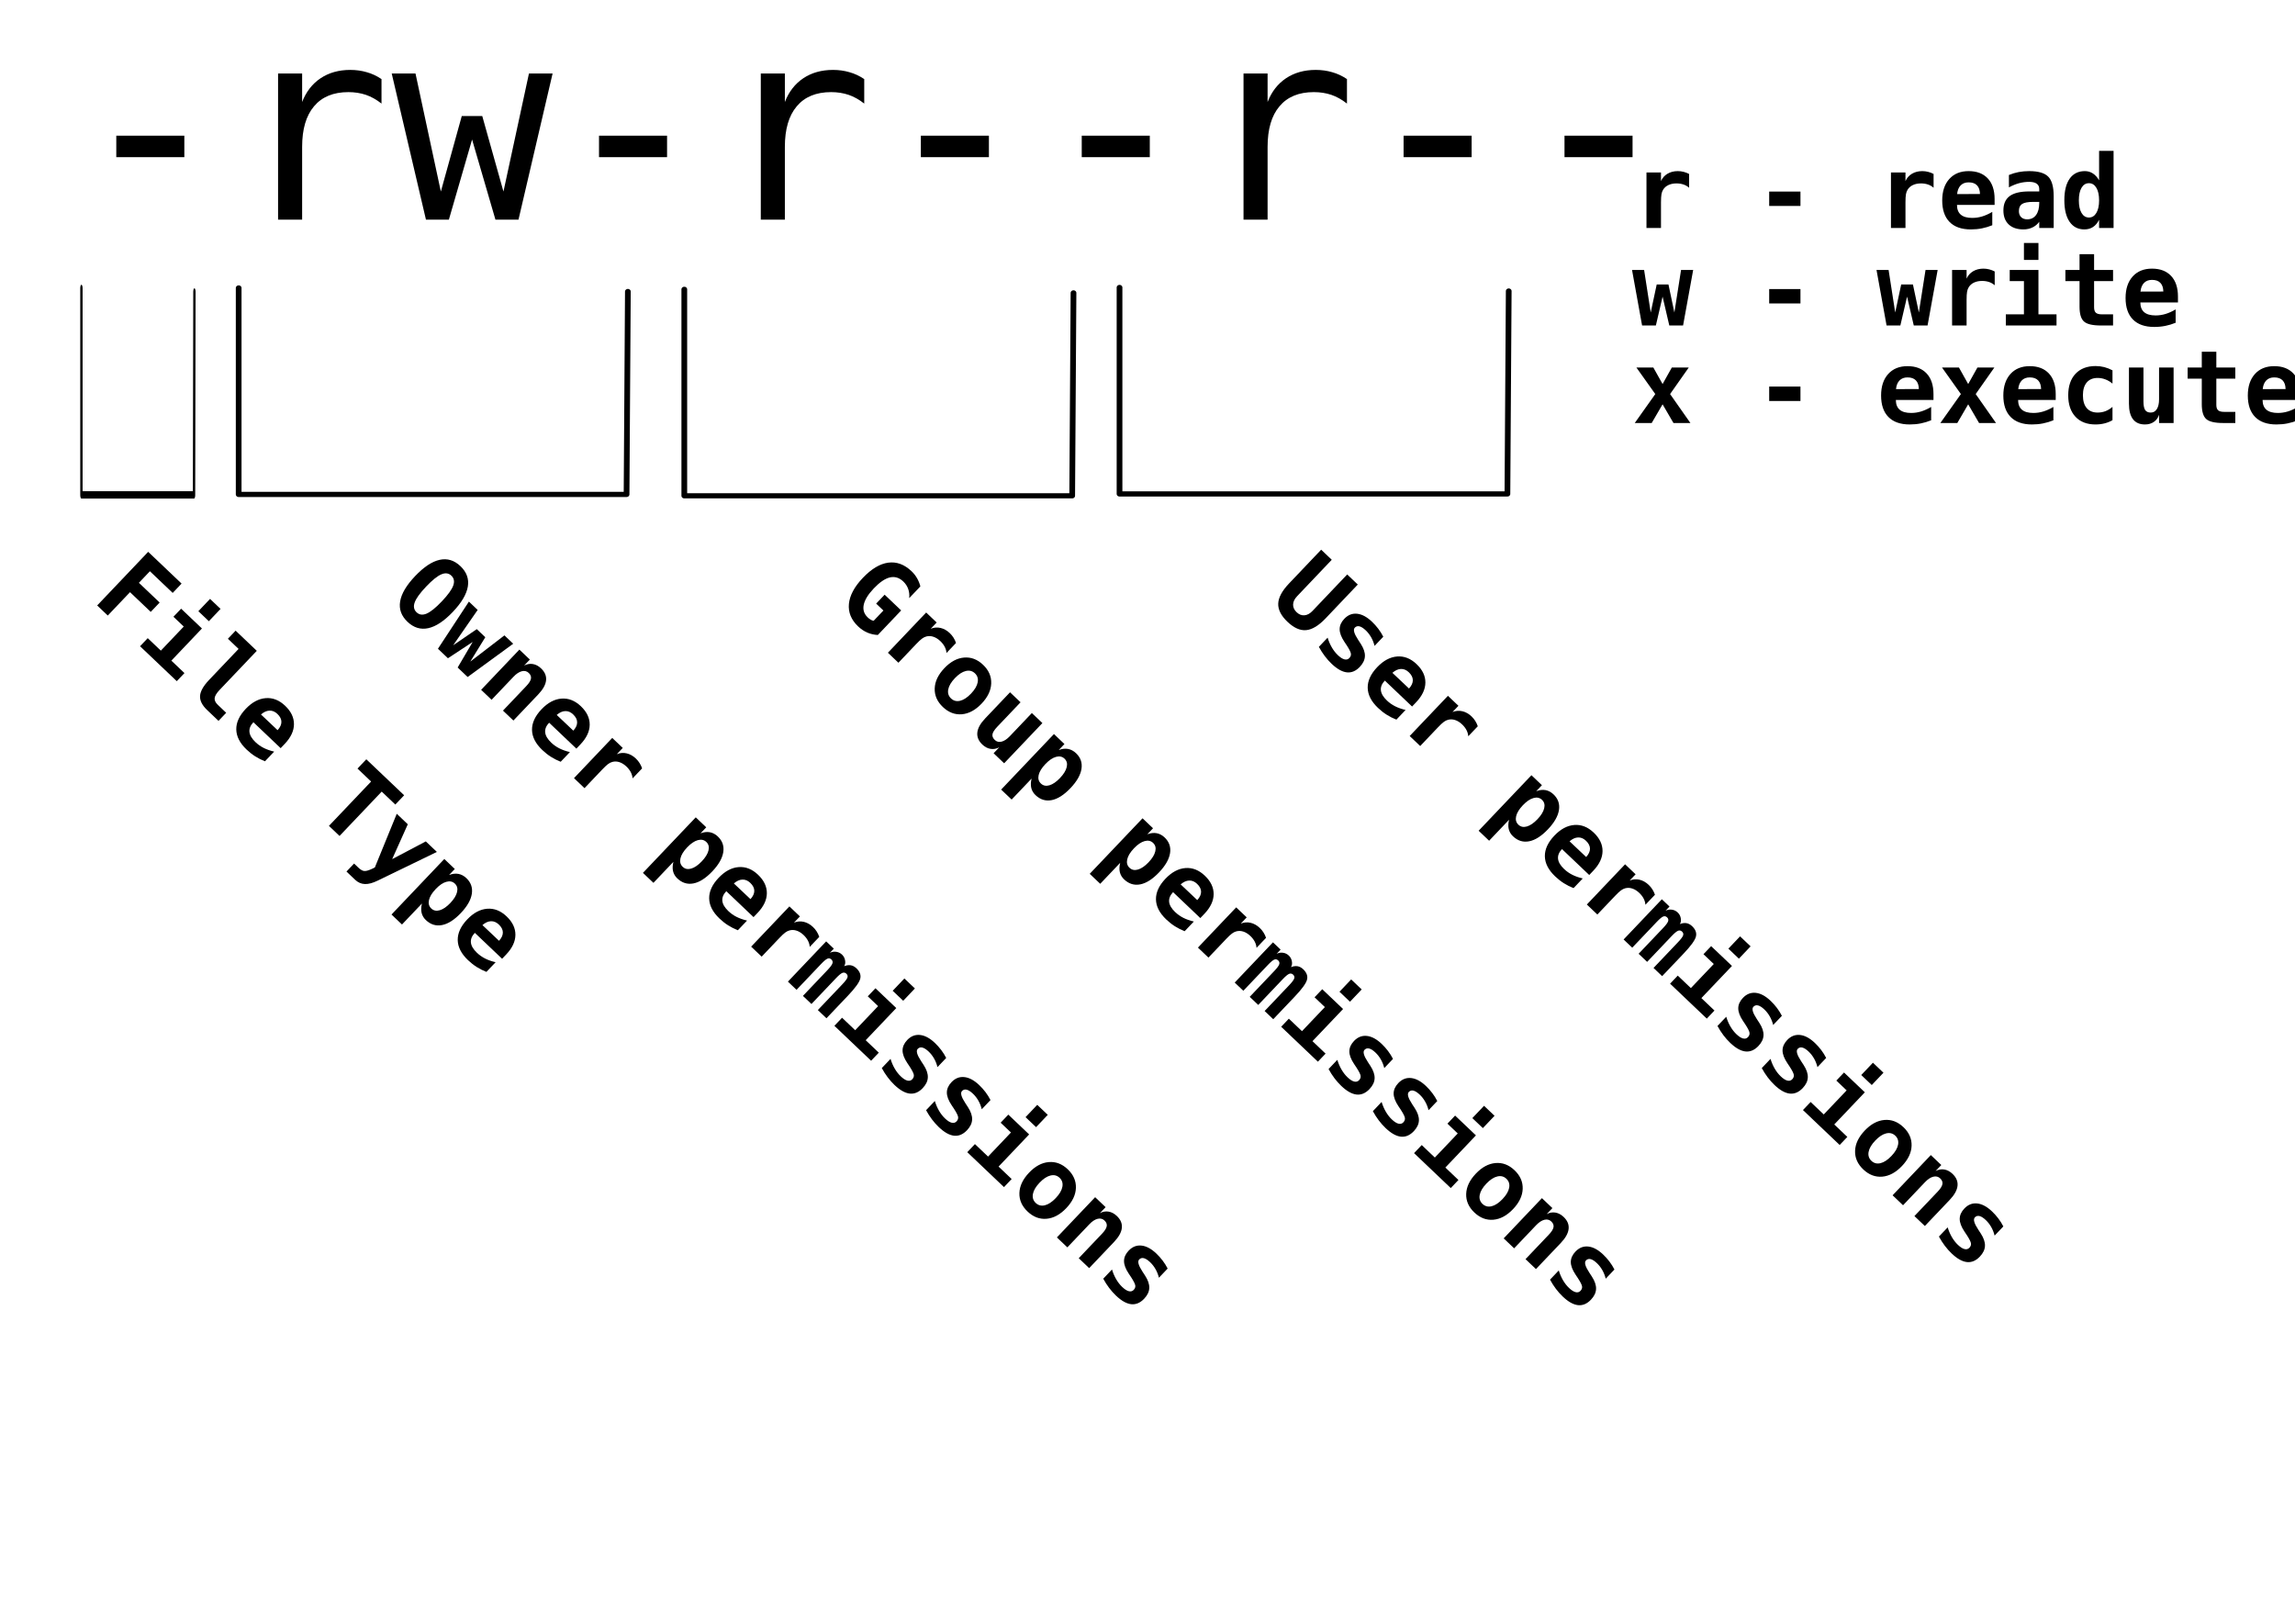
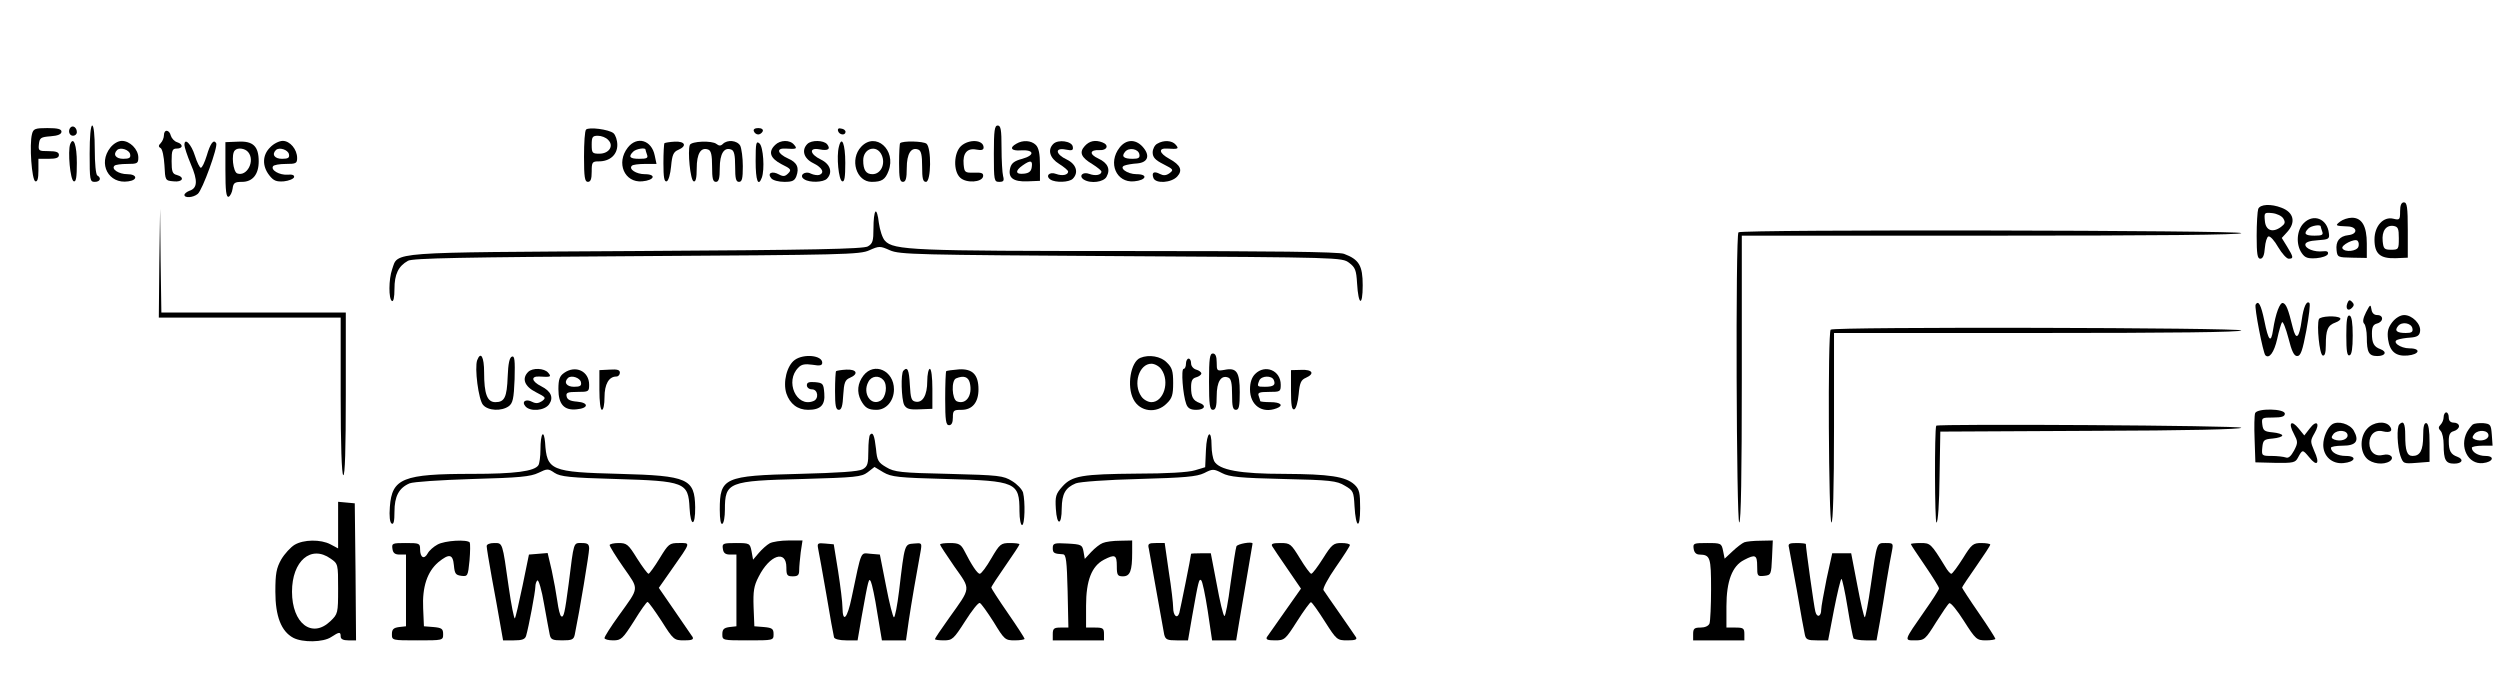
- <svg xmlns="http://www.w3.org/2000/svg" width="100%" height="100%" viewBox="0 0 3508 2481" version="1.1" xml:space="preserve" style="fill-rule:evenodd;clip-rule:evenodd;stroke-linecap:round;stroke-linejoin:round;stroke-miterlimit:1.5;">
-   <g transform="matrix(14.015,0,0,14.015,-10758,-12340.6)">
-     <text x="775.228px" y="904.481px" style="font-family:'Consolas', monospace;font-size:29.15px;">-rw-r--r--</text>
-   </g>
-   <g transform="matrix(3.33394,0,0,3.01872,-3069.04,-2246.18)">
-     <path d="M1029.97,889.889L1029.97,994.429L1207.81,994.429L1208.41,891.691" style="fill:none;stroke:black;stroke-width:2.62px;" />
-   </g>
-   <g transform="matrix(0.967917,0,0,3.01872,-872.469,-2245.47)">
-     <path d="M1029.97,889.889L1029.97,994.429L1207.81,994.429L1208.41,891.691" style="fill:none;stroke:black;stroke-width:3.72px;" />
-   </g>
-   <g transform="matrix(3.33394,0,0,3.01872,-2387.88,-2244.09)">
-     <path d="M1029.97,889.889L1029.97,994.429L1207.81,994.429L1208.41,891.691" style="fill:none;stroke:black;stroke-width:2.62px;" />
-   </g>
-   <g transform="matrix(3.33394,0,0,3.01872,-1722.62,-2246.93)">
-     <path d="M1029.97,889.889L1029.97,994.429L1207.81,994.429L1208.41,891.691" style="fill:none;stroke:black;stroke-width:2.62px;" />
-   </g>
-   <g transform="matrix(2.57172,2.44579,-2.44579,2.57172,121.487,-4407.54)">
-     <text x="1037.18px" y="1083.61px" style="font-family:'Consolas-Bold', 'Consolas', monospace;font-weight:700;font-size:43.725px;">File Type</text>
-   </g>
-   <g transform="matrix(2.57172,2.44579,-2.44579,2.57172,573.528,-4406.82)">
-     <text x="1037.18px" y="1083.61px" style="font-family:'Consolas-Bold', 'Consolas', monospace;font-weight:700;font-size:43.725px;">Owner permissions</text>
-   </g>
-   <g transform="matrix(2.57172,2.44579,-2.44579,2.57172,1256.46,-4405.36)">
-     <text x="1037.18px" y="1083.61px" style="font-family:'Consolas-Bold', 'Consolas', monospace;font-weight:700;font-size:43.725px;">Group permissions</text>
-   </g>
-   <g transform="matrix(2.57172,2.44579,-2.44579,2.57172,1918.61,-4406.82)">
-     <text x="1037.18px" y="1083.61px" style="font-family:'Consolas-Bold', 'Consolas', monospace;font-weight:700;font-size:43.725px;">User permissions</text>
-   </g>
-   <g transform="matrix(3.54903,0,0,3.54903,-3570.23,-2490.88)">
-     <text x="1708.88px" y="800.027px" style="font-family:'Consolas-Bold', 'Consolas', monospace;font-weight:700;font-size:43.725px;">r - read</text>
-   </g>
-   <g transform="matrix(3.54903,0,0,3.54903,-3570.23,-2341.82)">
-     <text x="1708.88px" y="800.027px" style="font-family:'Consolas-Bold', 'Consolas', monospace;font-weight:700;font-size:43.725px;">w - write</text>
-   </g>
-   <g transform="matrix(3.54903,0,0,3.54903,-3570.23,-2192.76)">
-     <text x="1708.88px" y="800.027px" style="font-family:'Consolas-Bold', 'Consolas', monospace;font-weight:700;font-size:43.725px;">x - execute</text>
+ <svg xmlns="http://www.w3.org/2000/svg" version="1.0" width="976pt" height="267pt" viewBox="0 0 976 267" preserveAspectRatio="xMidYMid meet">
+   <g transform="translate(0,267) scale(0.1,-0.1)" fill="#000000" stroke="none">
+     <path d="M276 2173 c-12 -12 -6 -33 9 -33 8 0 15 6 15 14 0 17 -14 28 -24 19z" />
+     <path d="M350 2070 c0 -103 1 -110 20 -110 21 0 27 15 10 25 -6 3 -10 48 -10 101 0 56 -4 94 -10 94 -6 0 -10 -43 -10 -110z" />
+     <path d="M3880 2070 c0 -105 1 -110 21 -110 17 0 20 4 15 23 -3 12 -6 61 -6 110 0 71 -3 87 -15 87 -12 0 -15 -19 -15 -110z" />
+     <path d="M125 2147 c-11 -41 -1 -180 13 -185 8 -2 12 10 12 42 l0 46 40 0 c29 0 40 4 40 15 0 11 -11 15 -41 15 -38 0 -40 1 -37 28 3 24 7 27 46 30 28 2 42 8 42 18 0 10 -14 14 -55 14 -48 0 -55 -3 -60 -23z" />
+     <path d="M2288 2164 c-5 -4 -8 -52 -8 -106 0 -80 3 -98 15 -98 11 0 15 11 15 40 0 37 2 40 28 40 43 0 72 26 72 64 0 19 -7 39 -15 46 -18 15 -97 25 -107 14z m86 -40 c24 -23 4 -54 -34 -54 -28 0 -30 3 -30 35 0 30 3 35 24 35 14 0 32 -7 40 -16z" />
+     <path d="M2943 2158 c2 -7 10 -13 17 -13 7 0 15 6 18 13 2 7 -5 12 -18 12 -13 0 -20 -5 -17 -12z" />
+     <path d="M3272 2158 c5 -15 28 -18 29 -3 0 6 -7 12 -17 13 -10 3 -15 -1 -12 -10z" />
+     <path d="M640 2142 c0 -10 -6 -24 -12 -30 -10 -10 -10 -15 -1 -20 7 -4 13 -34 15 -67 3 -60 3 -60 36 -63 35 -4 45 16 12 25 -17 4 -20 14 -20 54 0 42 3 49 20 49 25 0 26 17 1 25 -10 3 -21 15 -24 25 -6 25 -27 26 -27 2z" />
+     <path d="M274 2107 c-10 -27 0 -140 14 -145 9 -3 12 16 12 72 0 69 -13 106 -26 73z" />
+     <path d="M431 2094 c-50 -63 -7 -144 70 -132 38 5 35 28 -4 28 -33 0 -64 20 -50 33 3 4 26 7 50 7 39 0 43 2 43 25 0 32 -33 65 -64 65 -15 0 -33 -11 -45 -26z m77 -26 c3 -14 -3 -18 -27 -18 -29 0 -41 17 -24 34 13 13 48 1 51 -16z" />
+     <path d="M720 2104 c0 -8 11 -42 25 -75 28 -65 26 -94 -6 -104 -10 -4 -19 -11 -19 -16 0 -13 34 -11 52 4 18 14 80 185 72 198 -10 17 -23 -1 -37 -49 -8 -26 -18 -47 -23 -47 -4 0 -15 21 -23 47 -14 45 -41 73 -41 42z" />
+     <path d="M880 2007 c0 -83 3 -108 13 -105 6 3 13 17 15 31 3 23 8 27 37 27 41 0 65 29 65 80 0 59 -22 80 -80 77 l-50 -2 0 -108z m89 69 c28 -34 -5 -97 -43 -83 -16 6 -24 76 -9 90 11 12 40 8 52 -7z" />
+     <path d="M1055 2095 c-31 -30 -32 -73 -4 -109 17 -22 28 -26 57 -24 19 2 37 9 40 16 2 8 -6 12 -26 10 -31 -2 -66 18 -56 33 3 5 25 9 50 9 39 0 44 2 44 23 0 34 -28 67 -56 67 -14 0 -36 -11 -49 -25z m73 -27 c3 -14 -3 -18 -27 -18 -29 0 -41 17 -24 34 13 13 48 1 51 -16z" />
+     <path d="M2451 2094 c-47 -60 -13 -138 56 -132 48 4 57 28 10 28 -33 0 -64 20 -50 33 3 4 26 7 51 7 l45 0 -7 33 c-12 60 -69 77 -105 31z m69 -8 c0 -2 3 -11 6 -20 5 -13 -1 -16 -30 -16 -38 0 -44 8 -24 28 11 11 48 17 48 8z" />
+     <path d="M2594 2111 c-2 -2 -4 -38 -4 -78 0 -55 3 -74 13 -71 7 3 14 28 17 59 4 44 9 56 28 64 35 15 27 34 -14 32 -19 -1 -37 -4 -40 -6z" />
+     <path d="M2693 2104 c-9 -24 2 -138 15 -142 8 -3 12 12 12 51 0 57 16 84 45 73 11 -4 15 -21 15 -66 0 -47 3 -60 15 -60 11 0 15 13 15 54 0 56 17 83 45 72 11 -4 15 -21 15 -66 0 -47 3 -60 15 -60 12 0 15 13 15 61 0 33 -5 69 -10 80 -12 21 -50 25 -68 7 -8 -8 -15 -8 -25 0 -17 14 -98 11 -104 -4z" />
+     <path d="M2950 2041 c0 -76 10 -102 24 -65 12 32 6 121 -9 134 -13 11 -15 2 -15 -69z" />
+     <path d="M3026 2104 c-28 -27 -19 -52 25 -75 37 -18 40 -22 26 -36 -12 -12 -19 -13 -36 -4 -27 15 -47 5 -30 -15 6 -8 29 -14 51 -14 31 0 40 4 47 22 12 33 3 54 -32 69 -42 19 -48 41 -11 39 44 -3 48 -1 34 15 -16 20 -54 19 -74 -1z" />
+     <path d="M3152 2108 c-24 -24 -14 -57 23 -75 35 -17 46 -38 23 -46 -7 -2 -21 0 -32 5 -24 13 -49 -8 -26 -22 21 -14 74 -12 88 2 24 24 14 57 -23 75 -44 21 -48 48 -6 40 34 -7 45 1 30 20 -14 16 -61 17 -77 1z" />
+     <path d="M3275 2097 c-10 -38 -1 -130 13 -135 9 -3 12 16 12 72 0 74 -14 109 -25 63z" />
+     <path d="M3362 2097 c-46 -49 -19 -137 41 -137 40 0 53 9 66 43 31 82 -51 154 -107 94z m80 -32 c16 -35 -3 -75 -36 -75 -25 0 -36 16 -36 54 0 48 53 63 72 21z" />
+     <path d="M3514 2111 c-2 -2 -4 -37 -4 -78 0 -58 3 -73 15 -73 11 0 15 13 15 54 0 56 17 83 45 72 11 -4 15 -21 15 -66 0 -47 3 -60 15 -60 20 0 22 132 2 149 -13 10 -93 12 -103 2z" />
+     <path d="M3752 2100 c-29 -27 -31 -99 -3 -124 24 -22 84 -18 89 5 2 13 -5 16 -35 15 -36 -1 -38 1 -41 32 -4 44 14 65 50 58 20 -4 28 -1 28 8 0 31 -57 34 -88 6z" />
+     <path d="M3968 2109 c-29 -16 -20 -29 18 -26 52 3 55 -19 5 -33 -31 -8 -42 -17 -47 -35 -10 -39 11 -55 67 -53 l49 2 0 62 c0 44 -5 67 -16 78 -18 18 -51 20 -76 5z m60 -91 c-2 -17 -11 -24 -30 -26 -34 -4 -36 11 -6 32 31 22 40 20 36 -6z" />
+     <path d="M4112 2108 c-23 -23 -14 -55 23 -78 19 -12 35 -25 35 -30 0 -13 -23 -18 -47 -9 -26 10 -43 -8 -22 -22 20 -13 73 -11 87 3 24 24 14 57 -23 75 -45 21 -48 48 -4 39 25 -5 30 -3 27 12 -4 21 -57 29 -76 10z" />
+     <path d="M4235 2100 c-23 -25 -14 -45 30 -71 19 -12 35 -25 35 -29 0 -13 -23 -18 -47 -9 -26 10 -43 -8 -22 -22 27 -17 78 -10 89 11 16 29 5 54 -32 71 -37 17 -34 35 5 33 29 -2 38 20 11 30 -28 11 -51 6 -69 -14z" />
+     <path d="M4371 2094 c-47 -60 -13 -138 56 -132 48 4 57 28 10 28 -37 0 -71 26 -46 34 8 3 30 7 49 8 43 4 51 32 20 66 -28 30 -64 28 -89 -4z m77 -26 c3 -14 -3 -18 -26 -18 -35 0 -45 9 -30 27 15 19 52 12 56 -9z" />
+     <path d="M4518 2109 c-10 -5 -18 -21 -18 -34 0 -19 10 -30 42 -46 39 -20 41 -22 24 -35 -14 -10 -24 -10 -38 -3 -23 12 -33 6 -25 -16 9 -23 70 -19 93 6 22 24 13 45 -31 69 -40 22 -44 42 -9 40 44 -3 48 -1 34 15 -14 17 -47 19 -72 4z" />
+     <path d="M9370 1845 c0 -33 -2 -35 -26 -29 -39 10 -74 -28 -74 -81 0 -56 22 -75 83 -73 l47 2 0 108 c0 89 -3 108 -15 108 -10 0 -15 -11 -15 -35z m-5 -105 c0 -43 -1 -45 -30 -45 -27 0 -30 4 -33 33 -4 40 13 64 42 60 18 -3 21 -10 21 -48z" />
+     <path d="M8816 1854 c-3 -9 -6 -56 -6 -105 0 -71 3 -89 14 -89 10 0 16 13 18 42 2 23 8 43 14 45 7 2 24 -17 38 -42 15 -25 33 -45 41 -45 20 0 19 6 -6 47 l-21 34 21 23 c35 38 26 77 -22 95 -41 16 -84 14 -91 -5z m98 -37 c9 -15 7 -21 -9 -33 -33 -24 -60 -14 -63 24 -3 32 -2 33 29 30 18 -2 37 -11 43 -21z" />
+     <path d="M622 1643 l-2 -213 355 0 355 0 0 -304 c0 -193 4 -307 10 -311 7 -4 10 103 10 314 l0 321 -360 0 -360 0 -3 203 -2 202 -3 -212z" />
+     <path d="M3418 1844 c-5 -4 -8 -33 -8 -65 0 -50 -3 -60 -22 -71 -18 -10 -212 -14 -903 -18 -978 -6 -930 -2 -954 -71 -14 -40 -14 -116 -1 -124 6 -4 10 14 10 47 0 57 15 89 53 110 17 10 219 14 892 18 806 5 873 6 909 23 38 17 42 17 80 0 38 -17 105 -18 903 -23 856 -5 862 -5 890 -26 24 -18 28 -29 31 -80 5 -87 22 -93 22 -8 0 77 -14 101 -73 123 -19 8 -289 11 -839 11 -840 0 -920 3 -953 40 -10 10 -20 42 -24 70 -3 29 -9 48 -13 44z" />
+     <path d="M8992 1797 c-26 -28 -29 -82 -6 -115 13 -19 24 -22 57 -20 23 2 42 9 45 16 3 9 -3 13 -19 11 -33 -4 -69 10 -69 26 0 9 15 15 48 17 43 3 47 5 44 27 -6 58 -62 79 -100 38z m68 -11 c0 -2 3 -11 6 -20 5 -13 -1 -16 -30 -16 -38 0 -44 8 -24 28 11 11 48 17 48 8z" />
+     <path d="M9136 1805 c-21 -16 -19 -17 29 -19 39 -1 41 -30 3 -34 -35 -4 -50 -24 -46 -59 3 -27 5 -28 61 -29 l57 -1 0 56 c0 68 -19 101 -58 101 -15 0 -36 -7 -46 -15z m71 -99 c-7 -17 -52 -22 -62 -6 -8 12 48 41 59 30 5 -5 6 -16 3 -24z" />
+     <path d="M6787 1763 c-12 -11 -8 -1133 3 -1133 7 0 10 193 10 560 l0 560 975 0 c643 0 975 3 975 10 0 11 -1952 15 -1963 3z" />
+     <path d="M9164 1486 c-8 -22 3 -33 18 -18 9 9 9 15 0 24 -9 9 -13 7 -18 -6z" />
+     <path d="M8806 1481 c-6 -9 29 -189 38 -198 15 -15 34 11 46 63 7 33 16 62 19 66 4 4 15 -24 25 -62 13 -52 22 -70 34 -70 14 0 21 21 36 100 10 55 16 103 12 107 -11 11 -23 -15 -30 -66 -10 -72 -22 -82 -35 -30 -18 74 -26 92 -38 96 -12 4 -29 -40 -39 -105 -8 -54 -18 -44 -34 36 -13 62 -23 81 -34 63z" />
+     <path d="M9237 1451 c-12 -24 -14 -38 -7 -45 5 -5 10 -29 10 -52 0 -60 8 -74 41 -74 32 0 39 17 12 27 -25 9 -33 23 -33 61 0 26 5 35 20 39 26 7 26 33 1 33 -13 0 -21 8 -23 23 -3 20 -5 19 -21 -12z" />
+     <path d="M9053 1424 c-9 -24 2 -138 15 -142 8 -2 12 10 12 41 0 59 7 77 38 88 14 5 22 13 18 17 -12 11 -78 8 -83 -4z" />
+     <path d="M9160 1360 c0 -61 3 -81 13 -77 8 2 12 27 12 77 0 50 -4 75 -12 78 -10 3 -13 -17 -13 -78z" />
+     <path d="M9340 1413 c-17 -22 -21 -37 -17 -68 7 -47 30 -67 76 -63 47 4 54 28 8 28 -37 0 -71 26 -46 34 8 3 30 7 49 8 27 2 36 8 38 25 4 28 -31 63 -62 63 -15 0 -33 -11 -46 -27z m78 -25 c3 -14 -3 -18 -26 -18 -35 0 -45 9 -30 27 15 19 52 12 56 -9z" />
+     <path d="M7147 1383 c-12 -11 -8 -753 3 -753 6 0 10 130 10 370 l0 370 795 0 c523 0 795 3 795 10 0 11 -1592 15 -1603 3z" />
+     <path d="M4720 1180 c0 -91 3 -110 15 -110 11 0 15 13 15 54 0 56 17 83 45 72 11 -4 15 -21 15 -66 0 -47 3 -60 15 -60 12 0 15 14 15 69 0 79 -12 97 -60 87 -29 -5 -30 -4 -30 29 0 24 -5 35 -15 35 -12 0 -15 -19 -15 -110z" />
+     <path d="M1863 1264 c-11 -30 5 -155 23 -175 20 -23 72 -25 100 -5 16 12 20 29 23 106 2 74 0 91 -10 88 -10 -3 -15 -27 -17 -78 -3 -81 -12 -100 -48 -100 -32 0 -44 32 -44 116 0 61 -13 84 -27 48z" />
+     <path d="M3103 1265 c-31 -22 -47 -87 -33 -131 14 -41 44 -64 85 -64 49 0 67 19 63 65 -3 37 -5 40 -35 43 -25 2 -33 -1 -33 -12 0 -9 9 -16 20 -16 24 0 28 -38 5 -46 -66 -26 -112 78 -58 131 12 13 26 15 55 11 29 -5 38 -3 38 8 0 29 -72 36 -107 11z" />
+     <path d="M4452 1273 c-38 -15 -54 -111 -27 -162 25 -49 90 -57 130 -16 21 20 25 34 25 80 0 46 -4 60 -25 80 -23 24 -69 32 -103 18z m82 -45 c34 -48 9 -128 -39 -128 -13 0 -31 10 -39 22 -34 48 -9 128 39 128 13 0 31 -10 39 -22z" />
+     <path d="M4630 1250 c0 -11 -4 -20 -9 -20 -11 0 -3 -102 10 -137 6 -17 17 -23 39 -23 33 0 41 17 13 27 -25 9 -33 23 -33 61 0 26 5 35 20 39 11 3 20 10 20 15 0 5 -9 12 -20 15 -11 3 -20 14 -20 24 0 11 -4 19 -10 19 -5 0 -10 -9 -10 -20z" />
+     <path d="M2062 1218 c-26 -26 -14 -57 30 -79 39 -20 41 -22 24 -35 -14 -9 -24 -10 -38 -3 -24 13 -43 2 -27 -17 18 -22 75 -18 93 8 18 26 7 51 -31 70 -38 19 -42 40 -7 38 44 -3 48 -1 34 15 -15 18 -61 20 -78 3z" />
+     <path d="M2202 1214 c-17 -12 -22 -25 -22 -63 0 -59 22 -84 71 -79 47 4 49 26 2 30 -27 2 -39 8 -41 21 -3 14 4 17 42 17 44 0 46 1 46 28 0 53 -53 78 -98 46z m66 -36 c3 -14 -3 -18 -27 -18 -29 0 -41 17 -24 34 13 13 48 1 51 -16z" />
+     <path d="M2340 1148 c0 -46 4 -78 10 -78 6 0 10 22 10 49 0 51 17 81 46 81 8 0 14 7 14 15 0 11 -10 14 -40 12 l-40 -2 0 -77z" />
+     <path d="M3264 1221 c-2 -2 -4 -37 -4 -78 0 -57 3 -73 15 -73 10 0 15 15 17 58 3 48 7 59 26 67 35 15 27 34 -14 32 -19 -1 -37 -4 -40 -6z" />
+     <path d="M3371 1204 c-23 -30 -27 -64 -10 -97 16 -29 28 -37 61 -37 38 0 68 35 68 80 0 73 -77 108 -119 54z m78 -18 c17 -20 10 -67 -11 -80 -38 -23 -72 29 -48 73 12 24 42 27 59 7z" />
+     <path d="M3527 1223 c-11 -10 -8 -112 3 -134 9 -15 20 -19 60 -17 l50 2 0 78 c0 45 -4 78 -10 78 -5 0 -10 -22 -10 -48 0 -55 -18 -86 -46 -80 -16 3 -19 13 -22 66 -3 58 -9 72 -25 55z" />
+     <path d="M3694 1221 c-2 -2 -4 -51 -4 -108 0 -85 3 -103 15 -103 10 0 15 10 15 30 0 28 3 30 34 30 42 0 66 29 66 80 0 57 -23 81 -76 78 -25 -2 -47 -5 -50 -7z m92 -45 c12 -49 -14 -87 -50 -73 -20 8 -23 83 -3 90 29 12 47 6 53 -17z" />
+     <path d="M4900 1210 c-13 -13 -20 -33 -20 -60 0 -62 47 -96 104 -74 29 11 16 24 -24 24 -22 0 -40 2 -40 4 0 2 -3 11 -6 20 -5 13 2 16 40 16 44 0 46 1 46 28 0 56 -61 81 -100 42z m73 -24 c8 -19 -1 -26 -35 -26 -30 0 -31 1 -22 24 8 20 50 21 57 2z" />
+     <path d="M5040 1147 c0 -58 3 -78 13 -75 7 3 14 28 17 59 4 44 9 56 28 64 36 16 26 33 -18 31 l-40 -1 0 -78z" />
+     <path d="M8804 1057 c-3 -8 -4 -54 -2 -103 l3 -89 78 -2 c70 -1 78 1 88 20 18 33 18 33 44 2 31 -39 43 -25 20 24 -16 38 -16 40 1 70 23 39 8 54 -19 18 l-21 -27 -22 27 c-29 36 -42 22 -19 -20 16 -31 17 -35 1 -66 -12 -22 -22 -31 -32 -27 -9 3 -34 6 -55 6 -39 0 -40 1 -37 33 3 29 6 32 41 35 20 2 37 7 37 12 0 5 -17 10 -37 12 -33 3 -38 7 -41 31 -3 26 -2 27 42 27 34 0 46 4 46 15 0 20 -108 22 -116 2z" />
+     <path d="M9540 1042 c0 -10 -5 -23 -12 -30 -9 -9 -9 -15 0 -24 7 -7 12 -31 12 -54 0 -60 8 -74 41 -74 32 0 39 17 12 27 -25 9 -33 23 -33 61 0 26 5 35 20 39 11 3 20 12 20 19 0 8 -9 14 -20 14 -13 0 -20 7 -20 20 0 11 -4 20 -10 20 -5 0 -10 -8 -10 -18z" />
+     <path d="M9104 1013 c-18 -13 -34 -50 -34 -80 0 -44 34 -75 78 -71 47 4 56 28 10 28 -32 0 -58 14 -58 32 0 4 20 8 45 8 53 0 67 18 44 59 -15 26 -62 40 -85 24z m61 -43 c0 -16 -28 -25 -52 -16 -12 5 -13 9 -3 22 16 18 55 15 55 -6z" />
+     <path d="M9242 997 c-29 -30 -30 -89 -2 -117 21 -21 65 -26 89 -11 21 14 3 32 -25 25 -31 -8 -54 11 -54 46 0 34 23 54 53 46 29 -7 41 2 26 21 -18 21 -63 16 -87 -10z" />
+     <path d="M9367 1013 c-11 -10 -8 -87 4 -122 11 -31 12 -32 63 -28 l51 4 0 73 c0 50 -4 75 -12 78 -9 2 -13 -12 -13 -50 0 -56 -12 -78 -41 -78 -22 0 -29 20 -29 81 0 46 -7 59 -23 42z" />
+     <path d="M9654 1013 c-6 -5 -16 -18 -23 -30 -30 -58 4 -127 62 -121 40 4 49 28 10 28 -28 0 -53 15 -53 32 0 4 18 8 41 8 l40 0 -3 43 c-3 39 -5 42 -33 45 -16 1 -35 -1 -41 -5z m61 -43 c0 -16 -28 -25 -52 -16 -12 5 -13 9 -3 22 16 18 55 15 55 -6z" />
+     <path d="M7559 1008 c-7 -17 -6 -378 1 -378 6 0 11 76 12 178 l3 177 588 3 c380 1 587 6 587 12 0 9 -1188 16 -1191 8z" />
+     <path d="M2118 974 c-5 -4 -8 -30 -8 -58 0 -28 -4 -56 -8 -62 -15 -24 -92 -34 -259 -34 -270 0 -313 -17 -321 -129 -3 -36 0 -61 7 -65 8 -5 11 10 11 46 0 60 17 93 59 111 15 6 119 13 246 17 182 5 226 9 257 24 35 17 38 17 63 0 23 -15 60 -19 239 -24 270 -8 283 -13 288 -113 4 -76 23 -73 22 3 -2 111 -28 123 -294 130 -272 7 -285 13 -292 123 -2 22 -6 35 -10 31z" />
+     <path d="M3397 973 c-4 -3 -7 -32 -7 -64 0 -50 -3 -60 -22 -71 -16 -9 -94 -14 -248 -18 -293 -7 -310 -15 -310 -140 0 -38 4 -59 10 -55 6 3 10 28 10 55 0 108 13 113 303 120 207 6 230 8 254 26 l27 21 35 -21 c31 -18 57 -21 245 -26 274 -7 286 -13 286 -126 0 -30 5 -54 10 -54 11 0 13 91 4 127 -4 13 -23 33 -43 45 -34 21 -50 23 -246 28 -188 4 -214 7 -245 26 -31 18 -36 26 -40 71 -6 53 -12 68 -23 56z" />
+     <path d="M4708 913 l-3 -67 -40 -12 c-24 -8 -113 -13 -225 -13 -216 -2 -255 -8 -293 -51 -25 -28 -28 -38 -25 -86 4 -68 23 -67 23 2 1 56 14 80 55 97 14 6 123 14 245 17 179 5 227 9 256 23 33 17 37 17 70 0 28 -15 71 -19 239 -23 183 -4 209 -7 240 -26 33 -19 35 -23 38 -80 5 -87 22 -93 22 -8 0 60 -3 74 -22 92 -35 32 -98 41 -274 42 -174 0 -255 15 -274 50 -5 10 -10 37 -10 59 0 69 -19 56 -22 -16z" />
+     <path d="M1320 620 l0 -91 -30 16 c-38 20 -105 19 -140 -2 -15 -9 -39 -35 -52 -57 -19 -34 -23 -55 -23 -126 0 -96 23 -155 70 -180 36 -19 117 -18 148 3 32 21 37 21 37 2 0 -10 10 -15 30 -15 l30 0 -2 268 -3 267 -32 3 -33 3 0 -91z m-29 -131 c29 -20 29 -22 29 -118 0 -95 -1 -98 -30 -126 -72 -69 -150 -9 -150 115 0 120 74 184 151 129z" />
+     <path d="M1708 544 c-15 -8 -32 -23 -38 -34 -14 -26 -30 -17 -30 16 0 23 -3 24 -56 24 -52 0 -55 -1 -52 -22 2 -17 10 -23 28 -23 l25 0 0 -140 0 -140 -27 -3 c-22 -3 -28 -9 -28 -28 0 -24 1 -24 100 -24 99 0 100 0 100 24 0 21 -5 25 -37 28 l-38 3 -3 70 c-4 84 16 143 59 180 43 35 57 32 61 -12 3 -33 7 -38 29 -41 25 -3 26 -1 32 60 3 34 3 66 1 70 -9 13 -98 8 -126 -8z" />
+     <path d="M3005 549 c-11 -6 -30 -23 -42 -37 l-23 -27 -6 33 c-6 31 -8 32 -61 32 -51 0 -54 -2 -51 -22 2 -17 10 -23 28 -23 l25 0 0 -140 0 -140 -27 -3 c-22 -3 -28 -9 -28 -28 0 -24 1 -24 100 -24 99 0 100 0 100 24 0 21 -5 25 -37 28 l-38 3 -3 75 c-2 62 1 83 20 119 43 85 108 106 108 36 0 -31 3 -35 25 -35 20 0 25 5 25 24 0 13 3 44 6 70 l7 46 -54 0 c-30 0 -63 -5 -74 -11z" />
+     <path d="M4305 550 c-11 -4 -31 -20 -45 -35 l-25 -27 -5 29 c-5 26 -8 28 -63 31 -52 3 -57 1 -57 -18 0 -19 5 -22 40 -24 12 -1 15 -25 18 -144 l3 -142 -31 0 c-25 0 -30 -4 -30 -25 l0 -25 100 0 100 0 0 25 c0 22 -4 25 -35 25 l-35 0 0 85 c0 99 22 155 70 180 43 22 50 19 50 -25 0 -35 3 -40 24 -40 28 0 36 21 36 93 l0 47 -47 -1 c-27 0 -57 -4 -68 -9z" />
+     <path d="M6810 553 c-8 -3 -29 -19 -46 -35 l-31 -29 -6 30 c-6 30 -8 31 -62 31 -53 0 -56 -1 -53 -22 2 -15 10 -23 23 -23 42 -1 45 -11 45 -135 0 -65 -3 -125 -6 -134 -4 -10 -18 -16 -35 -16 -24 0 -29 -4 -29 -25 l0 -25 100 0 100 0 0 25 c0 22 -4 25 -35 25 l-35 0 0 83 c0 99 23 158 69 181 44 23 51 20 51 -25 0 -38 1 -40 28 -37 26 3 27 5 30 71 l3 67 -48 -1 c-26 0 -55 -3 -63 -6z" />
+     <path d="M1900 538 c0 -7 9 -62 20 -123 11 -60 26 -140 32 -177 l12 -68 42 0 c32 0 44 4 48 18 10 34 36 172 36 191 0 11 4 22 8 25 5 3 17 -38 26 -92 10 -53 19 -107 22 -119 4 -20 11 -23 49 -23 38 0 45 3 49 23 19 92 56 316 56 335 0 18 -6 22 -29 22 -33 0 -30 8 -51 -160 -15 -113 -19 -132 -29 -126 -5 3 -11 29 -15 58 -4 29 -14 84 -22 121 l-16 68 -36 -3 -37 -3 -25 -122 c-14 -67 -27 -124 -30 -127 -3 -3 -14 52 -24 122 -25 177 -23 172 -57 172 -17 0 -29 -5 -29 -12z" />
+     <path d="M2380 542 c0 -5 24 -44 54 -87 62 -89 63 -75 -18 -188 -31 -43 -56 -82 -56 -88 0 -5 15 -9 34 -9 31 0 37 6 81 75 25 41 49 75 53 75 4 0 28 -34 55 -75 46 -73 49 -75 88 -75 29 0 38 3 33 13 -4 6 -36 53 -70 102 l-62 90 49 70 c78 111 76 105 30 105 -38 0 -41 -3 -76 -60 -20 -33 -40 -60 -43 -60 -4 0 -24 27 -45 60 -34 55 -40 60 -72 60 -19 0 -35 -4 -35 -8z" />
+     <path d="M3194 528 c3 -13 17 -93 32 -178 14 -85 28 -161 30 -168 2 -7 21 -12 48 -12 l44 0 16 93 c27 150 28 152 36 136 4 -8 16 -62 25 -122 l18 -107 47 0 47 0 11 78 c10 67 30 183 47 275 4 27 3 28 -27 25 -37 -3 -36 1 -58 -185 -7 -57 -16 -103 -20 -103 -4 0 -18 55 -31 123 l-24 122 -36 3 c-41 3 -34 20 -74 -170 -17 -83 -35 -102 -36 -40 0 20 -8 84 -17 142 l-17 105 -33 3 c-30 3 -32 1 -28 -20z" />
+     <path d="M3670 544 c0 -3 25 -41 56 -86 65 -92 66 -79 -21 -201 -30 -42 -55 -79 -55 -82 0 -3 16 -5 35 -5 33 0 38 5 83 75 26 41 51 73 57 71 5 -1 29 -35 54 -74 42 -69 45 -72 82 -72 22 0 39 3 39 6 0 3 -29 48 -65 100 -36 52 -65 97 -65 100 0 4 25 42 55 85 30 43 55 81 55 84 0 3 -17 5 -37 5 -36 0 -40 -4 -73 -60 -19 -33 -39 -60 -45 -60 -9 0 -31 32 -62 93 -12 22 -21 27 -54 27 -21 0 -39 -2 -39 -6z" />
+     <path d="M4485 528 c2 -13 16 -88 30 -168 14 -80 28 -155 30 -167 5 -20 12 -23 49 -23 l44 0 16 93 c25 141 27 148 35 142 5 -2 16 -56 26 -120 l17 -115 47 0 47 0 12 73 c7 39 21 124 32 187 11 63 20 116 20 118 0 9 -59 -1 -63 -11 -3 -8 -13 -73 -23 -145 -9 -72 -20 -129 -24 -127 -5 3 -18 59 -30 125 l-23 120 -38 0 c-22 0 -39 -1 -39 -2 0 -9 -42 -216 -46 -231 -8 -25 -24 -11 -24 21 0 15 -7 78 -17 140 l-16 112 -34 0 c-29 0 -33 -3 -28 -22z" />
+     <path d="M4967 537 c4 -7 31 -47 60 -89 l52 -76 -62 -88 c-35 -49 -66 -95 -71 -101 -5 -10 3 -13 32 -13 37 0 40 3 86 75 26 41 51 75 54 74 4 0 28 -34 54 -75 46 -72 48 -74 88 -74 30 0 39 3 34 12 -5 7 -33 49 -64 93 -31 44 -59 85 -63 91 -4 6 18 47 48 90 30 43 55 82 55 86 0 5 -15 8 -34 8 -30 0 -37 -6 -71 -60 -21 -33 -41 -60 -46 -60 -4 0 -24 27 -44 60 -35 57 -38 60 -76 60 -30 0 -38 -3 -32 -13z" />
+     <path d="M6984 533 c2 -10 16 -85 31 -168 14 -82 28 -160 31 -172 4 -20 11 -23 48 -23 l43 0 23 120 c13 66 26 120 29 120 3 0 14 -50 24 -112 10 -62 21 -116 23 -120 3 -4 24 -8 48 -8 l42 0 13 72 c7 40 19 111 26 158 8 47 17 100 21 118 6 31 5 32 -24 32 -36 0 -34 6 -58 -162 -10 -71 -21 -128 -24 -128 -3 0 -16 56 -29 125 l-24 125 -37 0 -37 0 -22 -100 c-11 -56 -21 -109 -21 -120 0 -28 -17 -33 -23 -7 -5 18 -37 248 -37 263 0 2 -16 4 -36 4 -29 0 -34 -3 -30 -17z" />
+     <path d="M7460 546 c0 -3 25 -40 55 -84 30 -44 55 -84 55 -89 0 -5 -25 -44 -56 -88 -83 -119 -81 -115 -37 -115 36 0 40 4 81 70 24 38 47 72 52 75 6 3 31 -28 57 -69 46 -72 50 -76 86 -76 20 0 37 3 37 6 0 3 -29 49 -65 101 -36 52 -65 97 -65 99 0 3 25 40 55 83 30 43 55 81 55 85 0 3 -16 6 -35 6 -32 0 -38 -5 -72 -60 -21 -33 -41 -60 -45 -60 -4 0 -15 12 -24 28 -56 91 -58 92 -96 92 -21 0 -38 -2 -38 -4z" />
  </g>
</svg>
